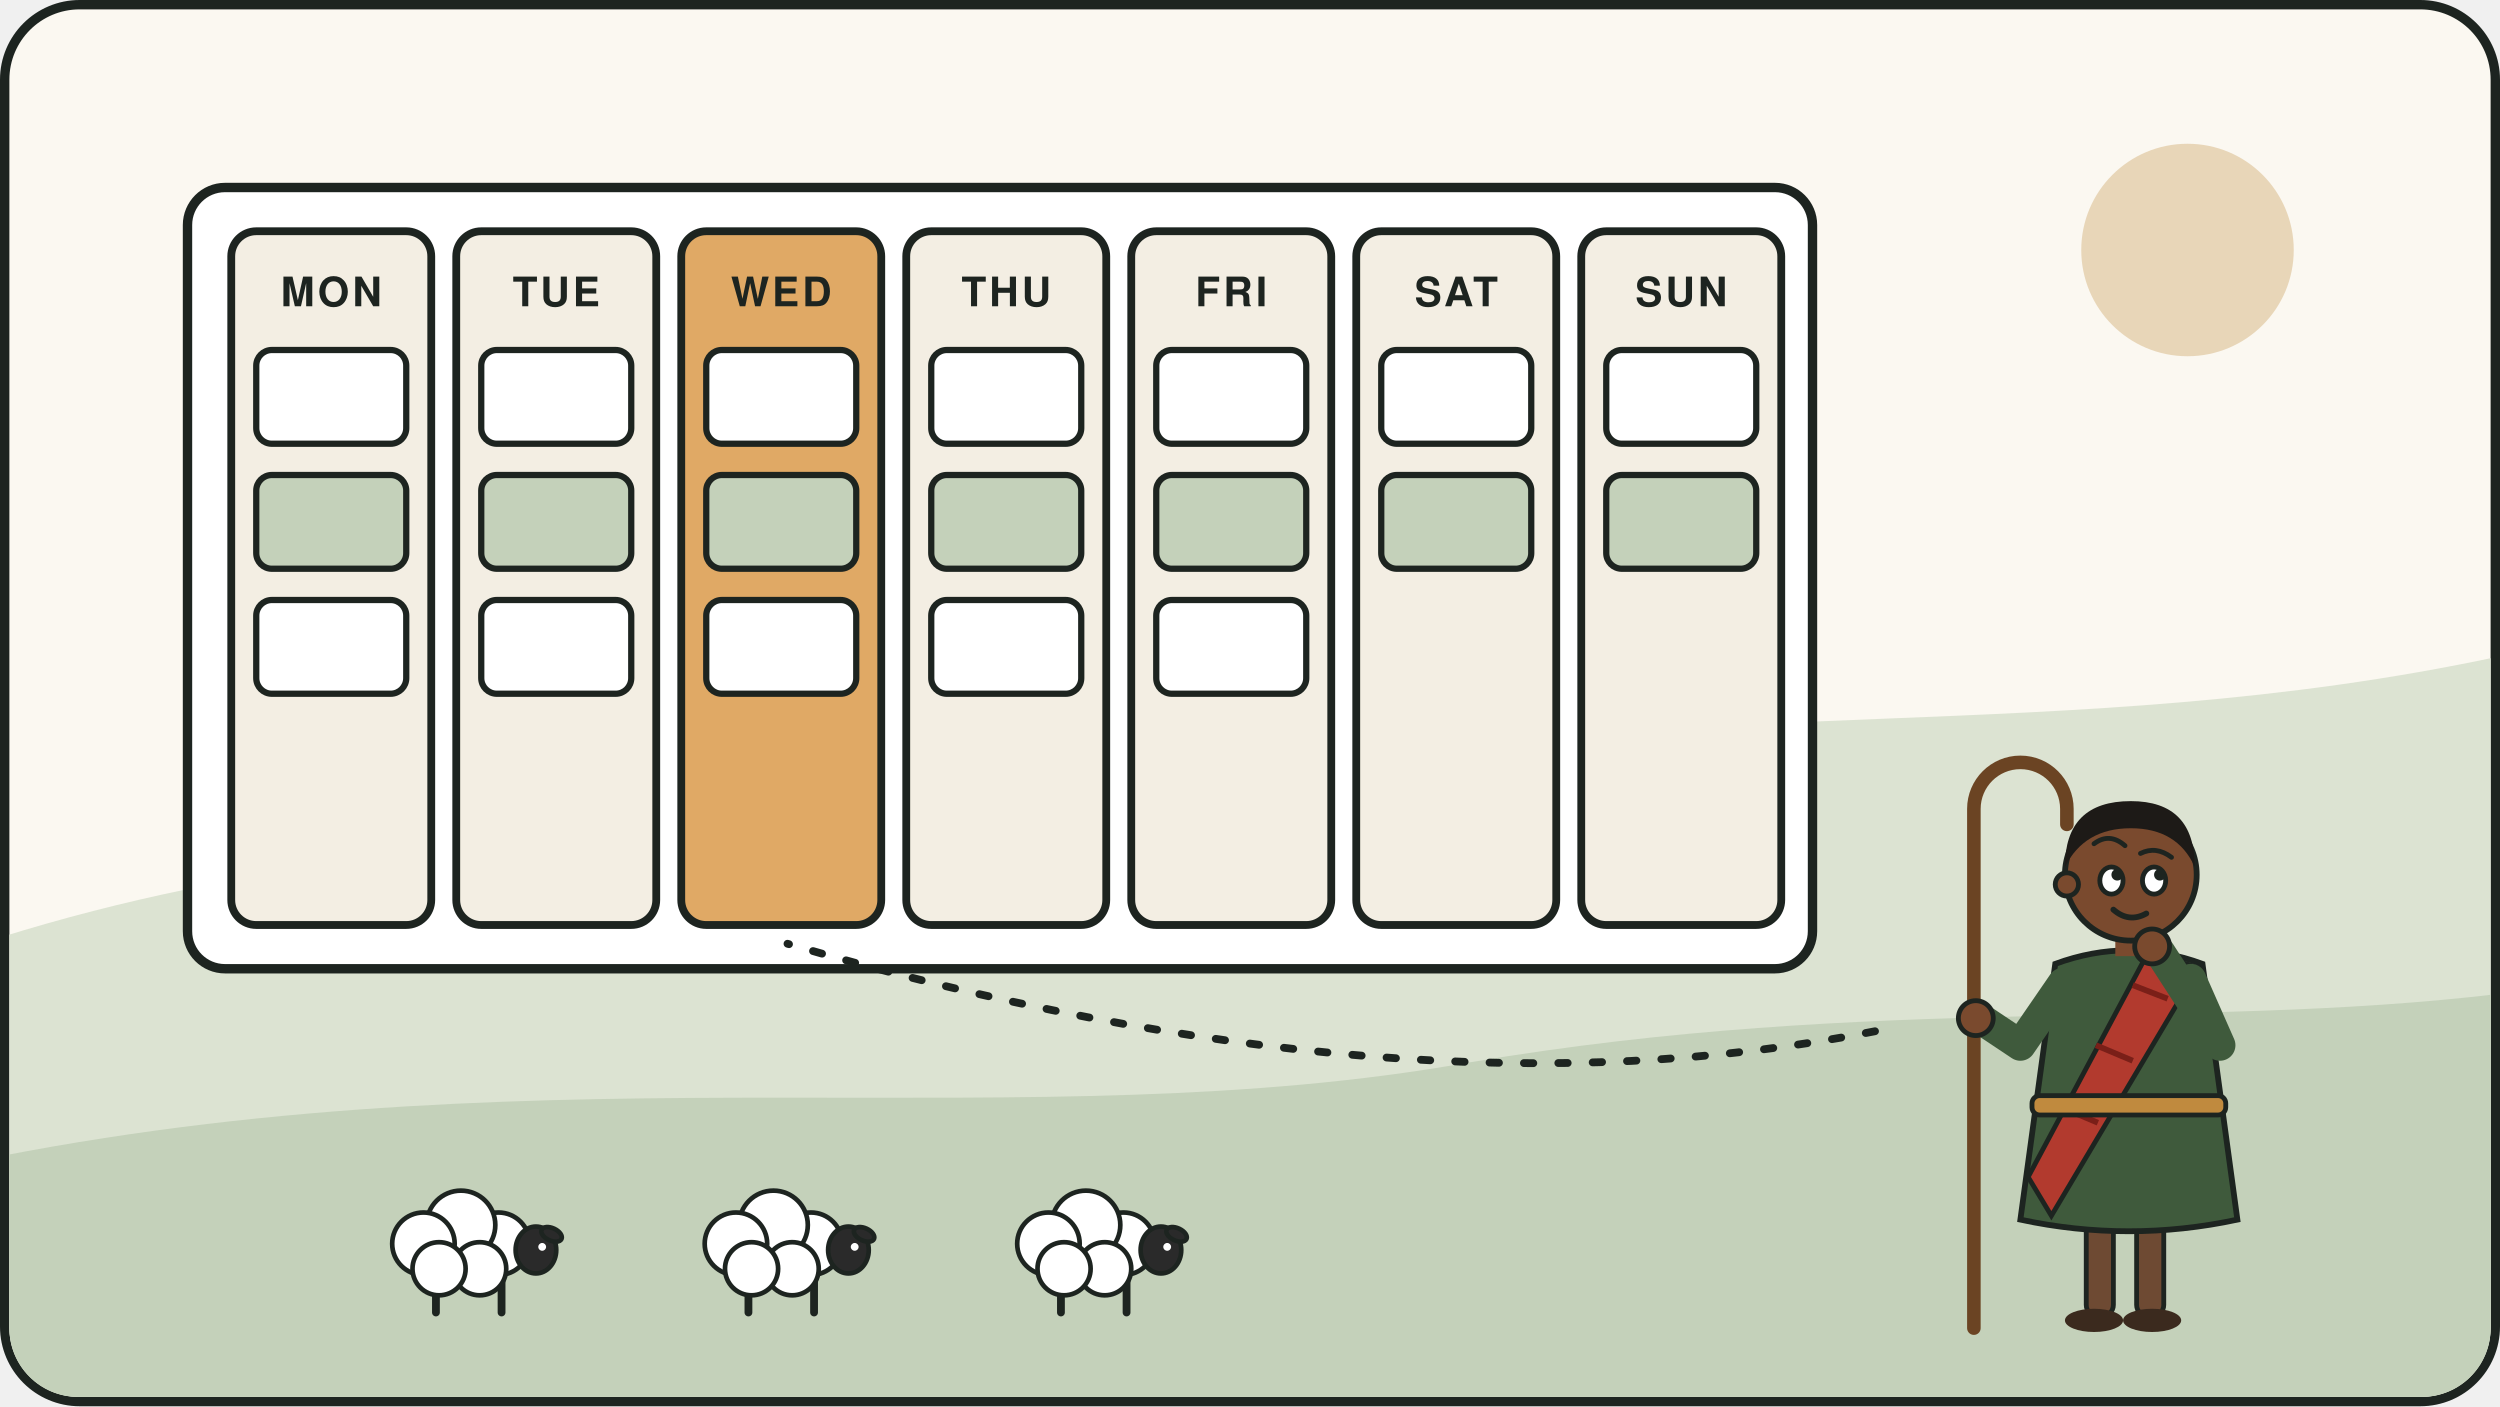
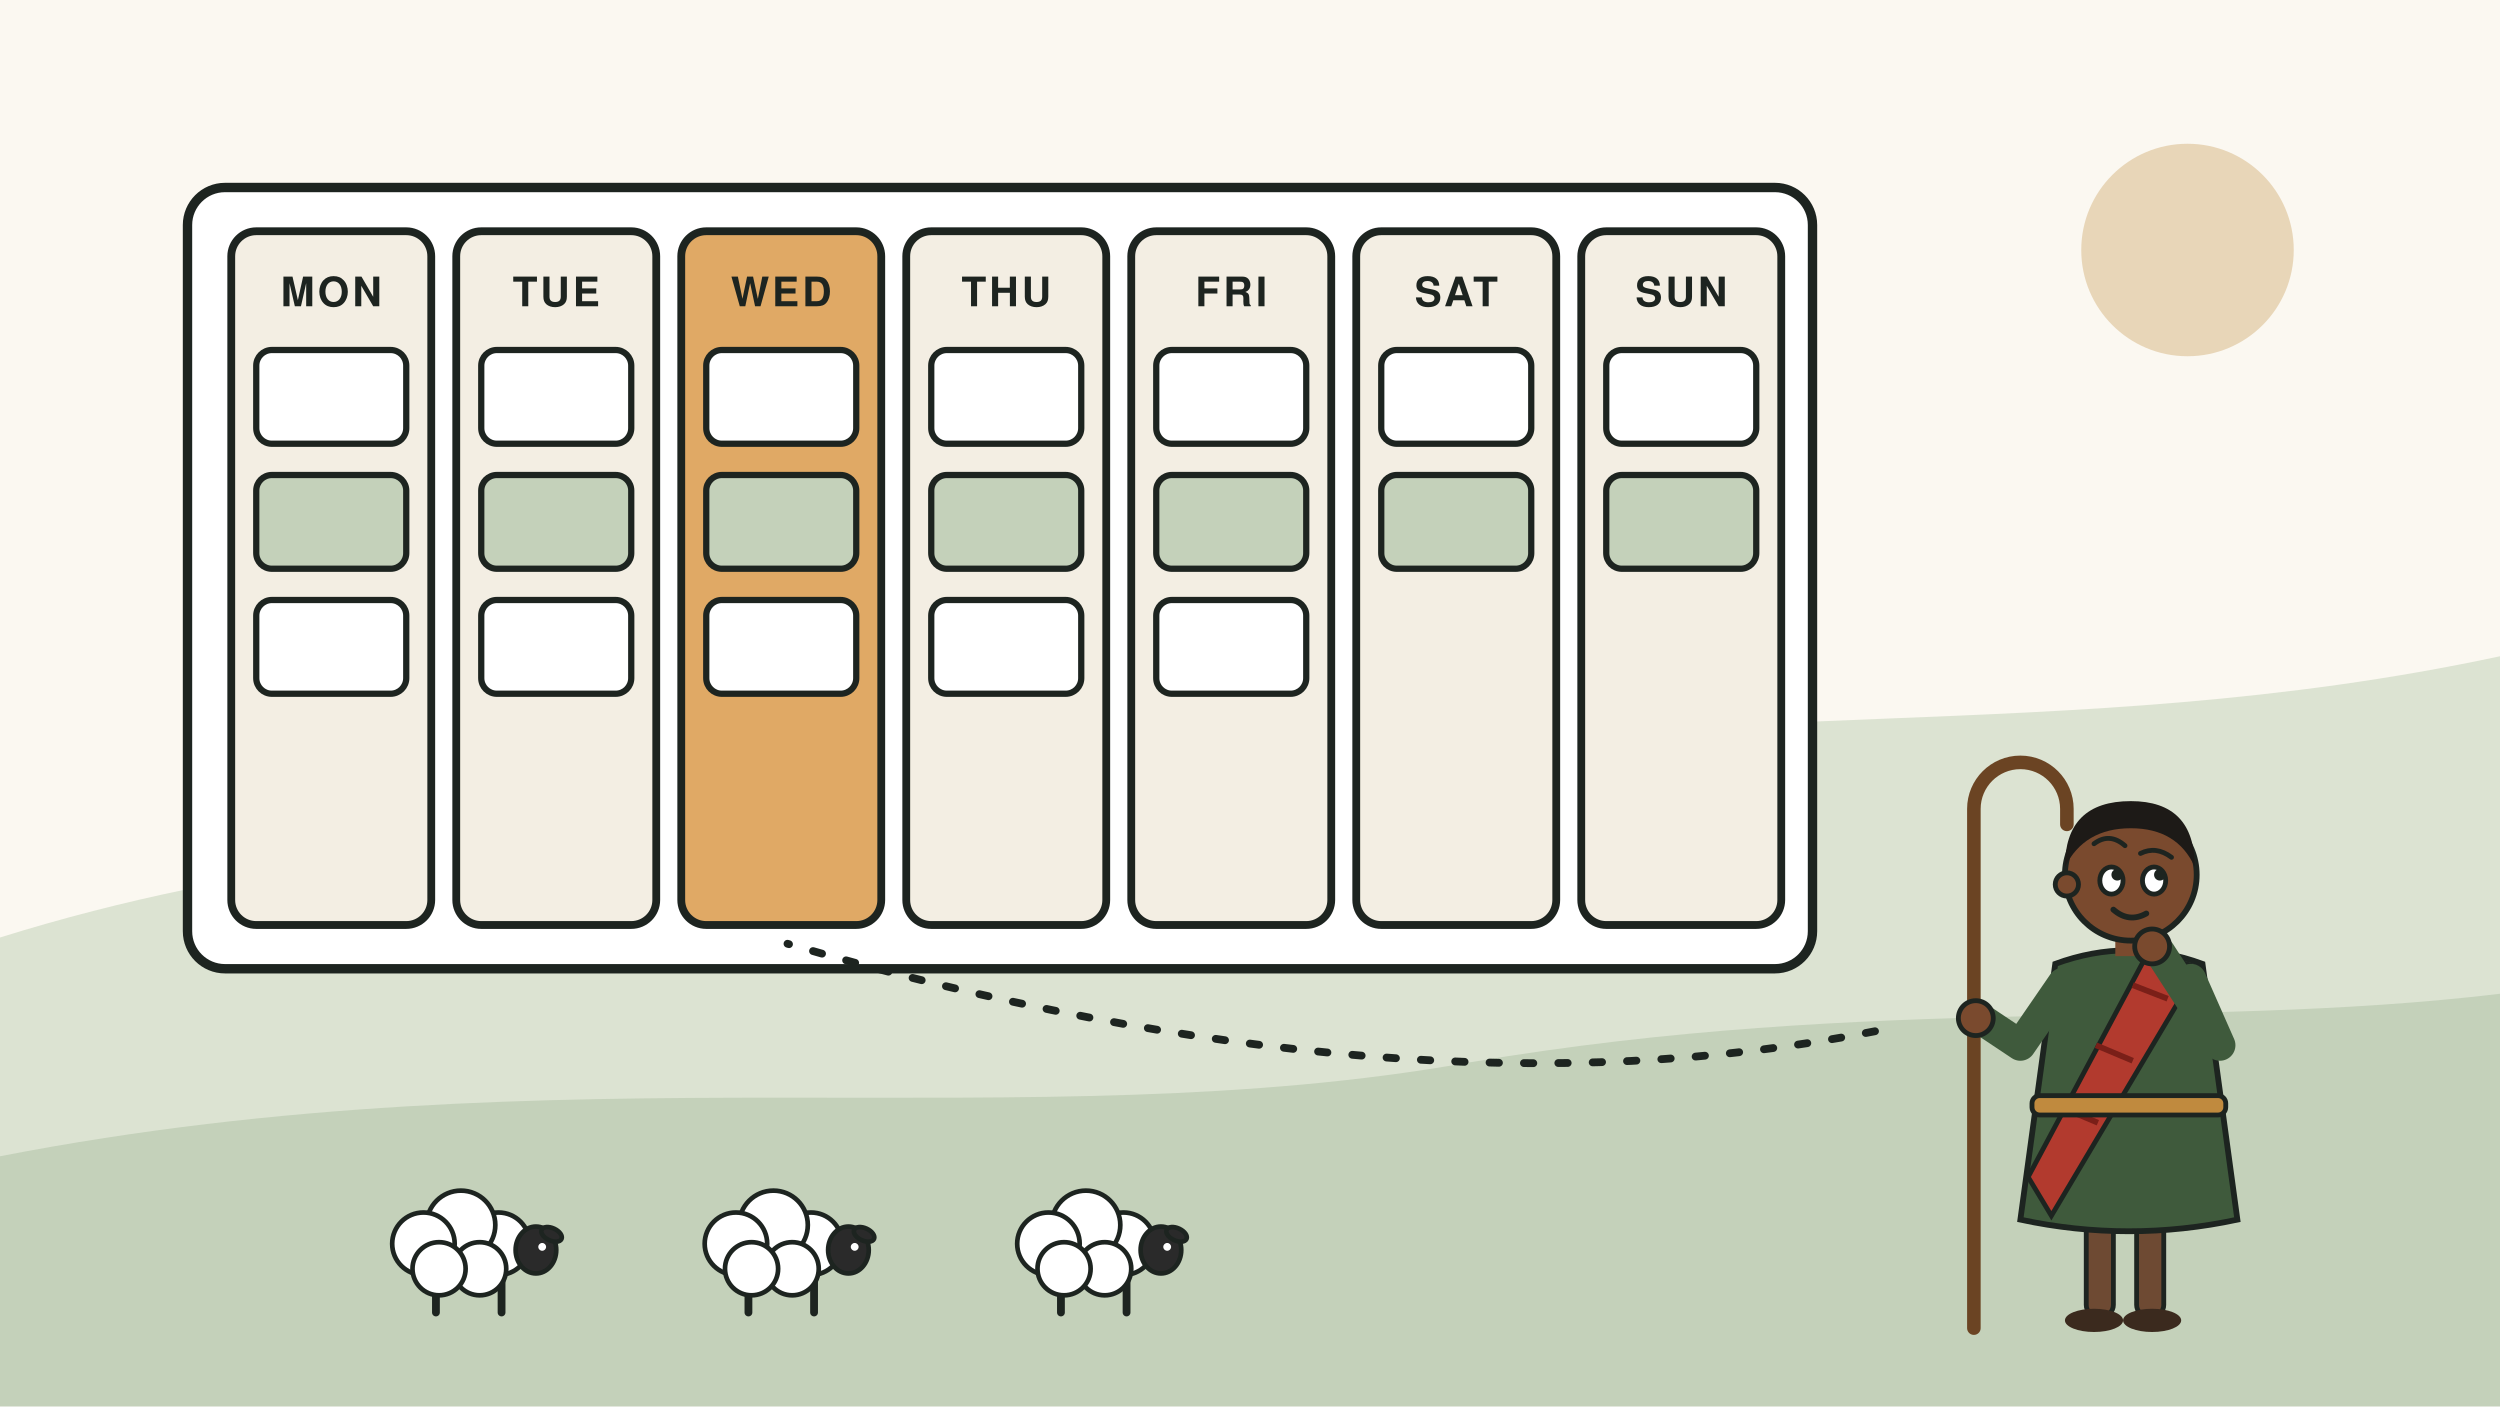
<svg xmlns="http://www.w3.org/2000/svg" viewBox="0 0 800 450" role="img" aria-labelledby="t d">
-   <rect x="1.5" y="1.5" width="797" height="447" rx="24" fill="#FBF8F1" stroke="#1D2420" stroke-width="3" />
-   <clipPath id="panel">
-     <rect x="3" y="3" width="794" height="444" rx="22" />
-   </clipPath>
-   <g clip-path="url(#panel)">
+   <rect width="800" height="450" fill="#FBF8F1" />
+   <g>
    <circle cx="700" cy="80" r="34" fill="#E8D6B8" />
    <path d="M0 300 C160 250 300 280 420 250 C540 220 660 240 800 210 V450 H0 Z" fill="#DCE3D2" />
    <path d="M0 370 C180 335 330 365 470 340 C600 318 700 330 800 318 V450 H0 Z" fill="#C4D1BA" />
    <g transform="translate(60 60)">
      <rect x="0" y="0" width="520" height="250" rx="12" fill="#fff" stroke="#1D2420" stroke-width="3" />
      <g transform="translate(14 14)">
        <rect x="0" y="0" width="64" height="222" rx="8" fill="#F3EEE3" stroke="#1D2420" stroke-width="2.5" />
        <text x="32" y="24" text-anchor="middle" font-family="Karla, Helvetica, Arial, sans-serif" font-weight="700" font-size="13" fill="#1D2420" letter-spacing="1">MON</text>
        <rect x="8" y="38" width="48" height="30" rx="5" fill="#fff" stroke="#1D2420" stroke-width="2" />
        <rect x="8" y="78" width="48" height="30" rx="5" fill="#C4D1BA" stroke="#1D2420" stroke-width="2" />
        <rect x="8" y="118" width="48" height="30" rx="5" fill="#fff" stroke="#1D2420" stroke-width="2" />
      </g>
      <g transform="translate(86 14)">
        <rect x="0" y="0" width="64" height="222" rx="8" fill="#F3EEE3" stroke="#1D2420" stroke-width="2.5" />
        <text x="32" y="24" text-anchor="middle" font-family="Karla, Helvetica, Arial, sans-serif" font-weight="700" font-size="13" fill="#1D2420" letter-spacing="1">TUE</text>
        <rect x="8" y="38" width="48" height="30" rx="5" fill="#fff" stroke="#1D2420" stroke-width="2" />
        <rect x="8" y="78" width="48" height="30" rx="5" fill="#C4D1BA" stroke="#1D2420" stroke-width="2" />
        <rect x="8" y="118" width="48" height="30" rx="5" fill="#fff" stroke="#1D2420" stroke-width="2" />
      </g>
      <g transform="translate(158 14)">
        <rect x="0" y="0" width="64" height="222" rx="8" fill="#E0A965" stroke="#1D2420" stroke-width="2.5" />
        <text x="32" y="24" text-anchor="middle" font-family="Karla, Helvetica, Arial, sans-serif" font-weight="700" font-size="13" fill="#1D2420" letter-spacing="1">WED</text>
        <rect x="8" y="38" width="48" height="30" rx="5" fill="#fff" stroke="#1D2420" stroke-width="2" />
        <rect x="8" y="78" width="48" height="30" rx="5" fill="#C4D1BA" stroke="#1D2420" stroke-width="2" />
        <rect x="8" y="118" width="48" height="30" rx="5" fill="#fff" stroke="#1D2420" stroke-width="2" />
      </g>
      <g transform="translate(230 14)">
        <rect x="0" y="0" width="64" height="222" rx="8" fill="#F3EEE3" stroke="#1D2420" stroke-width="2.5" />
        <text x="32" y="24" text-anchor="middle" font-family="Karla, Helvetica, Arial, sans-serif" font-weight="700" font-size="13" fill="#1D2420" letter-spacing="1">THU</text>
        <rect x="8" y="38" width="48" height="30" rx="5" fill="#fff" stroke="#1D2420" stroke-width="2" />
        <rect x="8" y="78" width="48" height="30" rx="5" fill="#C4D1BA" stroke="#1D2420" stroke-width="2" />
        <rect x="8" y="118" width="48" height="30" rx="5" fill="#fff" stroke="#1D2420" stroke-width="2" />
      </g>
      <g transform="translate(302 14)">
        <rect x="0" y="0" width="64" height="222" rx="8" fill="#F3EEE3" stroke="#1D2420" stroke-width="2.5" />
        <text x="32" y="24" text-anchor="middle" font-family="Karla, Helvetica, Arial, sans-serif" font-weight="700" font-size="13" fill="#1D2420" letter-spacing="1">FRI</text>
        <rect x="8" y="38" width="48" height="30" rx="5" fill="#fff" stroke="#1D2420" stroke-width="2" />
        <rect x="8" y="78" width="48" height="30" rx="5" fill="#C4D1BA" stroke="#1D2420" stroke-width="2" />
        <rect x="8" y="118" width="48" height="30" rx="5" fill="#fff" stroke="#1D2420" stroke-width="2" />
      </g>
      <g transform="translate(374 14)">
        <rect x="0" y="0" width="64" height="222" rx="8" fill="#F3EEE3" stroke="#1D2420" stroke-width="2.5" />
        <text x="32" y="24" text-anchor="middle" font-family="Karla, Helvetica, Arial, sans-serif" font-weight="700" font-size="13" fill="#1D2420" letter-spacing="1">SAT</text>
        <rect x="8" y="38" width="48" height="30" rx="5" fill="#fff" stroke="#1D2420" stroke-width="2" />
        <rect x="8" y="78" width="48" height="30" rx="5" fill="#C4D1BA" stroke="#1D2420" stroke-width="2" />
      </g>
      <g transform="translate(446 14)">
        <rect x="0" y="0" width="64" height="222" rx="8" fill="#F3EEE3" stroke="#1D2420" stroke-width="2.5" />
        <text x="32" y="24" text-anchor="middle" font-family="Karla, Helvetica, Arial, sans-serif" font-weight="700" font-size="13" fill="#1D2420" letter-spacing="1">SUN</text>
        <rect x="8" y="38" width="48" height="30" rx="5" fill="#fff" stroke="#1D2420" stroke-width="2" />
        <rect x="8" y="78" width="48" height="30" rx="5" fill="#C4D1BA" stroke="#1D2420" stroke-width="2" />
      </g>
    </g>
    <g transform="translate(150 420) scale(-0.5 0.5) translate(-171 -520)">
      <g stroke="#1D2420" stroke-width="3">
        <line x1="150" y1="498" x2="150" y2="520" stroke-width="5" stroke-linecap="round" />
        <line x1="192" y1="498" x2="192" y2="520" stroke-width="5" stroke-linecap="round" />
        <circle cx="152" cy="476" r="20" fill="#fff" />
        <circle cx="176" cy="464" r="22" fill="#fff" />
        <circle cx="200" cy="476" r="20" fill="#fff" />
        <circle cx="164" cy="492" r="17" fill="#fff" />
        <circle cx="190" cy="492" r="17" fill="#fff" />
        <ellipse cx="128" cy="480" rx="13" ry="15" fill="#2A2A2A" />
        <ellipse cx="118" cy="470" rx="7" ry="4" fill="#2A2A2A" transform="rotate(-25 118 470)" />
      </g>
      <circle cx="124" cy="478" r="2.5" fill="#fff" />
    </g>
    <g transform="translate(250 420) scale(-0.5 0.5) translate(-171 -520)">
      <g stroke="#1D2420" stroke-width="3">
        <line x1="150" y1="498" x2="150" y2="520" stroke-width="5" stroke-linecap="round" />
        <line x1="192" y1="498" x2="192" y2="520" stroke-width="5" stroke-linecap="round" />
        <circle cx="152" cy="476" r="20" fill="#fff" />
        <circle cx="176" cy="464" r="22" fill="#fff" />
        <circle cx="200" cy="476" r="20" fill="#fff" />
        <circle cx="164" cy="492" r="17" fill="#fff" />
        <circle cx="190" cy="492" r="17" fill="#fff" />
        <ellipse cx="128" cy="480" rx="13" ry="15" fill="#2A2A2A" />
        <ellipse cx="118" cy="470" rx="7" ry="4" fill="#2A2A2A" transform="rotate(-25 118 470)" />
      </g>
      <circle cx="124" cy="478" r="2.5" fill="#fff" />
    </g>
    <g transform="translate(350 420) scale(-0.5 0.5) translate(-171 -520)">
      <g stroke="#1D2420" stroke-width="3">
        <line x1="150" y1="498" x2="150" y2="520" stroke-width="5" stroke-linecap="round" />
        <line x1="192" y1="498" x2="192" y2="520" stroke-width="5" stroke-linecap="round" />
        <circle cx="152" cy="476" r="20" fill="#fff" />
        <circle cx="176" cy="464" r="22" fill="#fff" />
        <circle cx="200" cy="476" r="20" fill="#fff" />
        <circle cx="164" cy="492" r="17" fill="#fff" />
        <circle cx="190" cy="492" r="17" fill="#fff" />
        <ellipse cx="128" cy="480" rx="13" ry="15" fill="#2A2A2A" />
        <ellipse cx="118" cy="470" rx="7" ry="4" fill="#2A2A2A" transform="rotate(-25 118 470)" />
      </g>
      <circle cx="124" cy="478" r="2.5" fill="#fff" />
    </g>
    <g transform="translate(680 425) scale(-0.62 0.62) translate(-392 -520)">
      <path d="M470 520 V252 a24 24 0 0 0 -48 0 v8" stroke="#6B4423" stroke-width="7" stroke-linecap="round" fill="none" />
      <rect x="372" y="452" width="14" height="62" rx="6" fill="#6E4A33" stroke="#1D2420" stroke-width="2.5" />
      <rect x="398" y="452" width="14" height="62" rx="6" fill="#6E4A33" stroke="#1D2420" stroke-width="2.5" />
      <ellipse cx="378" cy="516" rx="15" ry="6" fill="#3B2A1E" />
      <ellipse cx="408" cy="516" rx="15" ry="6" fill="#3B2A1E" />
      <path d="M352 332 Q390 318 428 332 L446 464 Q390 476 334 464 Z" fill="#3F5A3C" stroke="#1D2420" stroke-width="3" />
      <path d="M354 334 L380 326 L442 442 L430 462 Z" fill="#B23A2E" stroke="#1D2420" stroke-width="2.5" />
      <path d="M370 350 L388 343 M388 382 L407 374 M406 414 L425 406" stroke="#7A1F18" stroke-width="3" />
      <rect x="340" y="400" width="100" height="10" rx="4" fill="#C08A3E" stroke="#1D2420" stroke-width="2.5" />
      <rect x="381" y="312" width="16" height="16" fill="#7A4A2E" />
      <circle cx="389" cy="286" r="34" fill="#7A4A2E" stroke="#1D2420" stroke-width="3" />
      <circle cx="422" cy="291" r="6" fill="#7A4A2E" stroke="#1D2420" stroke-width="2.5" />
      <path d="M356 282 Q356 248 389 248 Q423 248 423 282 Q413 262 389 262 Q365 262 356 282 Z" fill="#1D1A17" />
      <ellipse cx="377" cy="289" rx="6" ry="7" fill="#fff" stroke="#1D2420" stroke-width="2.5" />
      <ellipse cx="399" cy="289" rx="6" ry="7" fill="#fff" stroke="#1D2420" stroke-width="2.5" />
      <circle cx="374" cy="286" r="3" fill="#1D2420" />
      <circle cx="396" cy="286" r="3" fill="#1D2420" />
      <path d="M368 277 Q376 271 384 275 M392 271 Q400 264 408 270" stroke="#1D2420" stroke-width="2.5" stroke-linecap="round" fill="none" />
      <path d="M381 306 Q390 311 398 304" stroke="#1D2420" stroke-width="3" stroke-linecap="round" fill="none" />
      <path d="M358 340 L343 374 L374 326" stroke="#3F5A3C" stroke-width="16" stroke-linecap="round" stroke-linejoin="round" fill="none" />
      <circle cx="378" cy="323" r="9" fill="#7A4A2E" stroke="#1D2420" stroke-width="2.5" />
      <path d="M424 342 L446 374 L464 362" stroke="#3F5A3C" stroke-width="16" stroke-linecap="round" stroke-linejoin="round" fill="none" />
      <circle cx="469" cy="360" r="9" fill="#7A4A2E" stroke="#1D2420" stroke-width="2.5" />
    </g>
    <path d="M600 330 Q450 360 252 302" stroke="#1D2420" stroke-width="2.5" stroke-dasharray="3 8" fill="none" stroke-linecap="round" />
  </g>
</svg>
